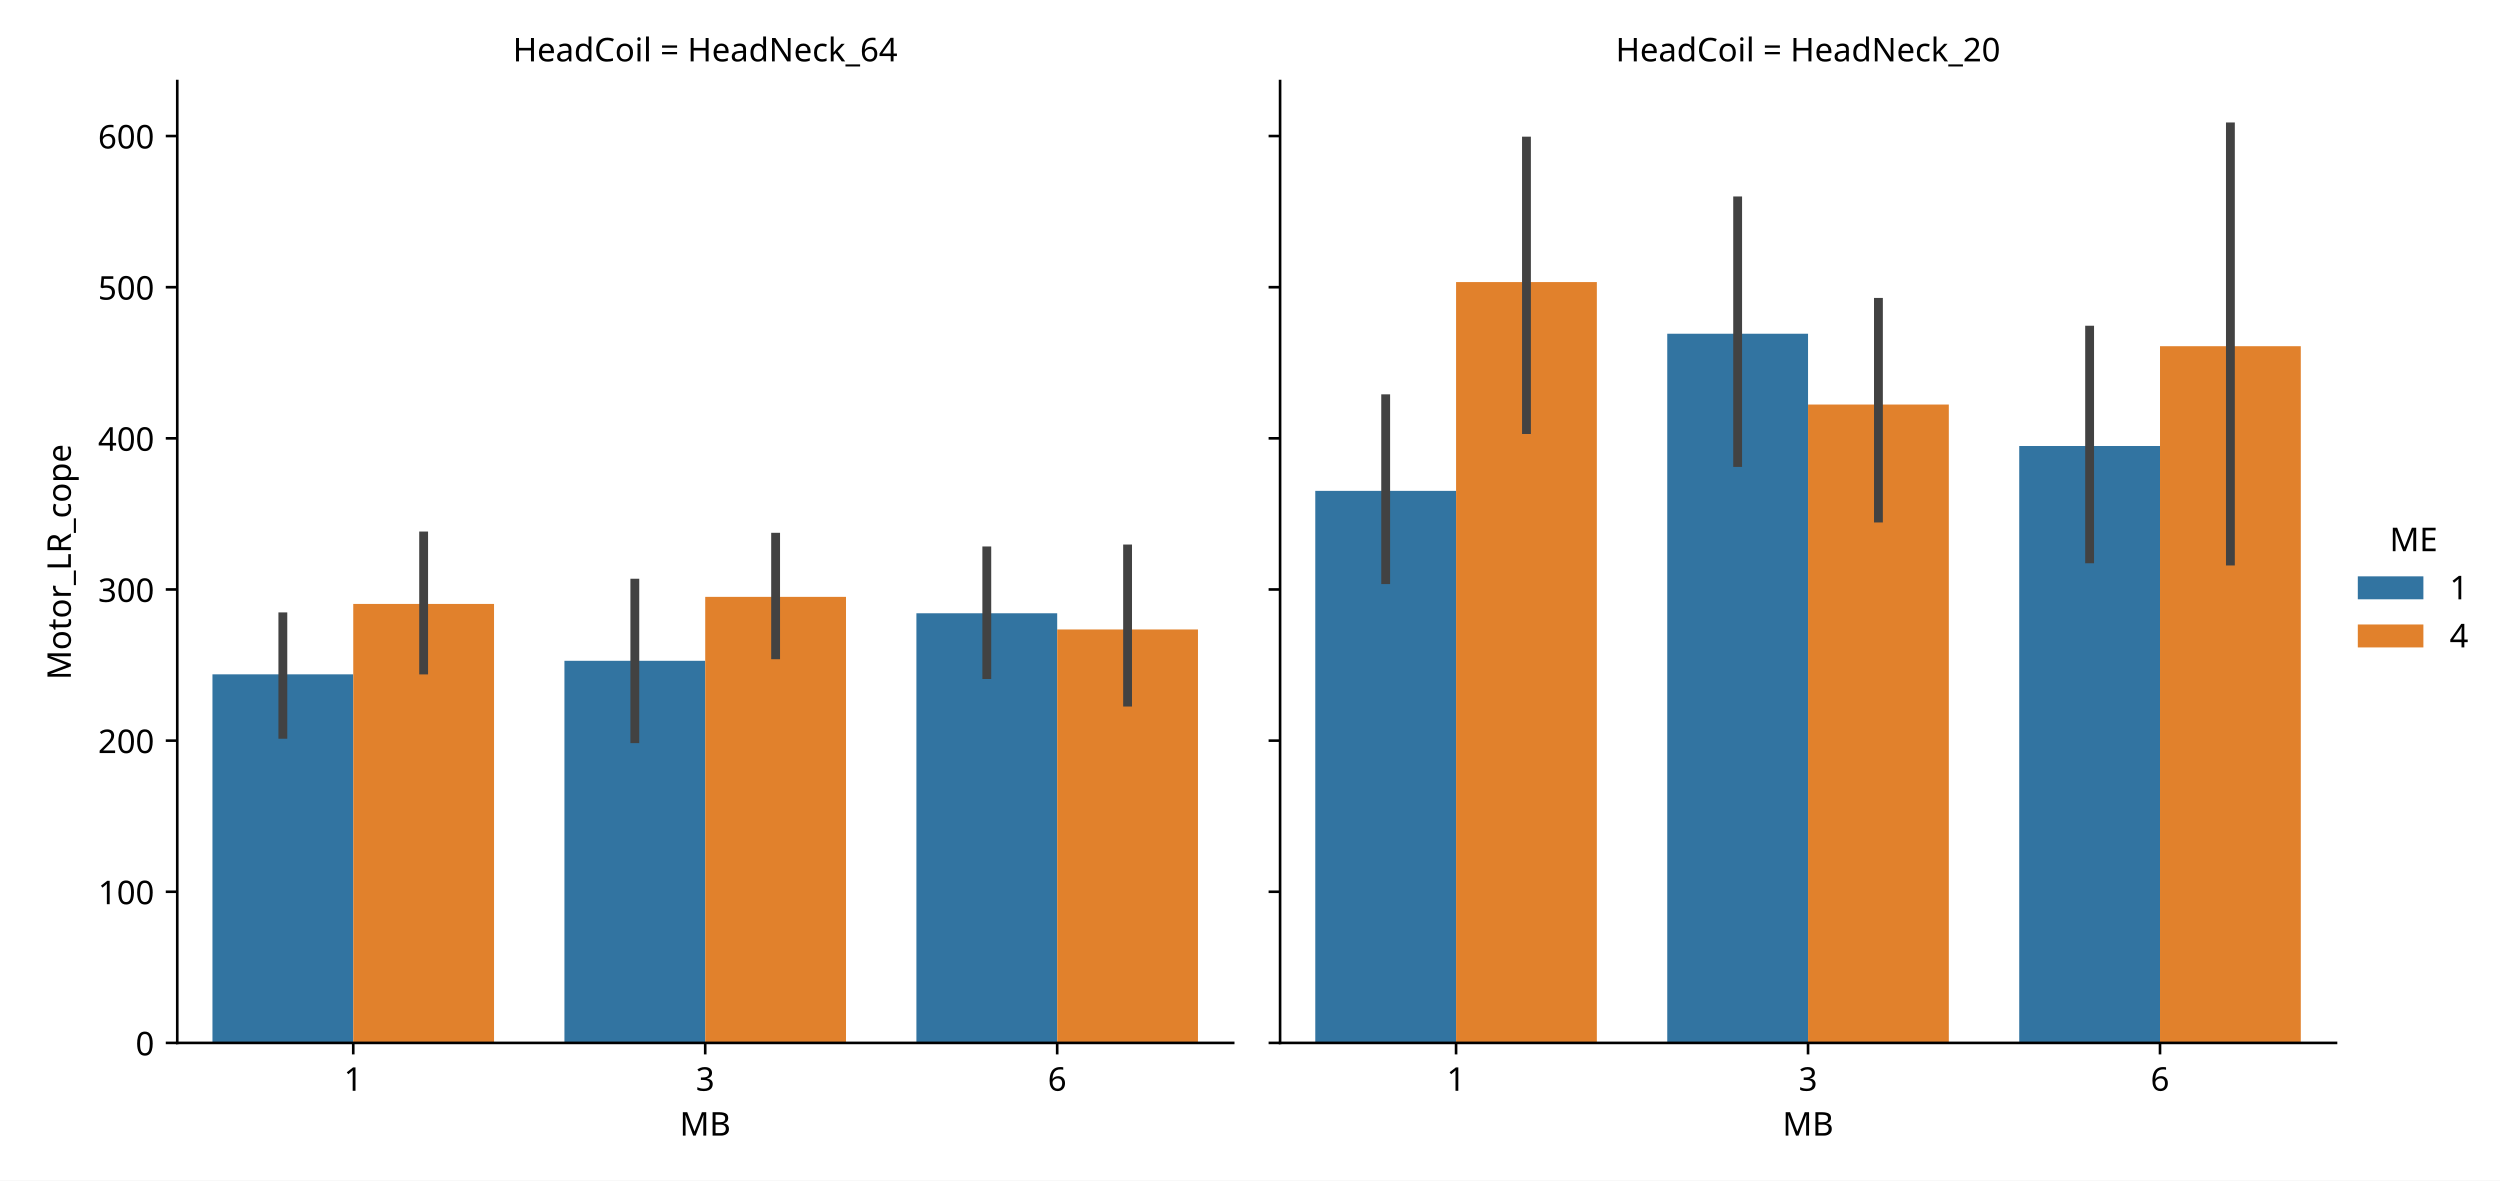
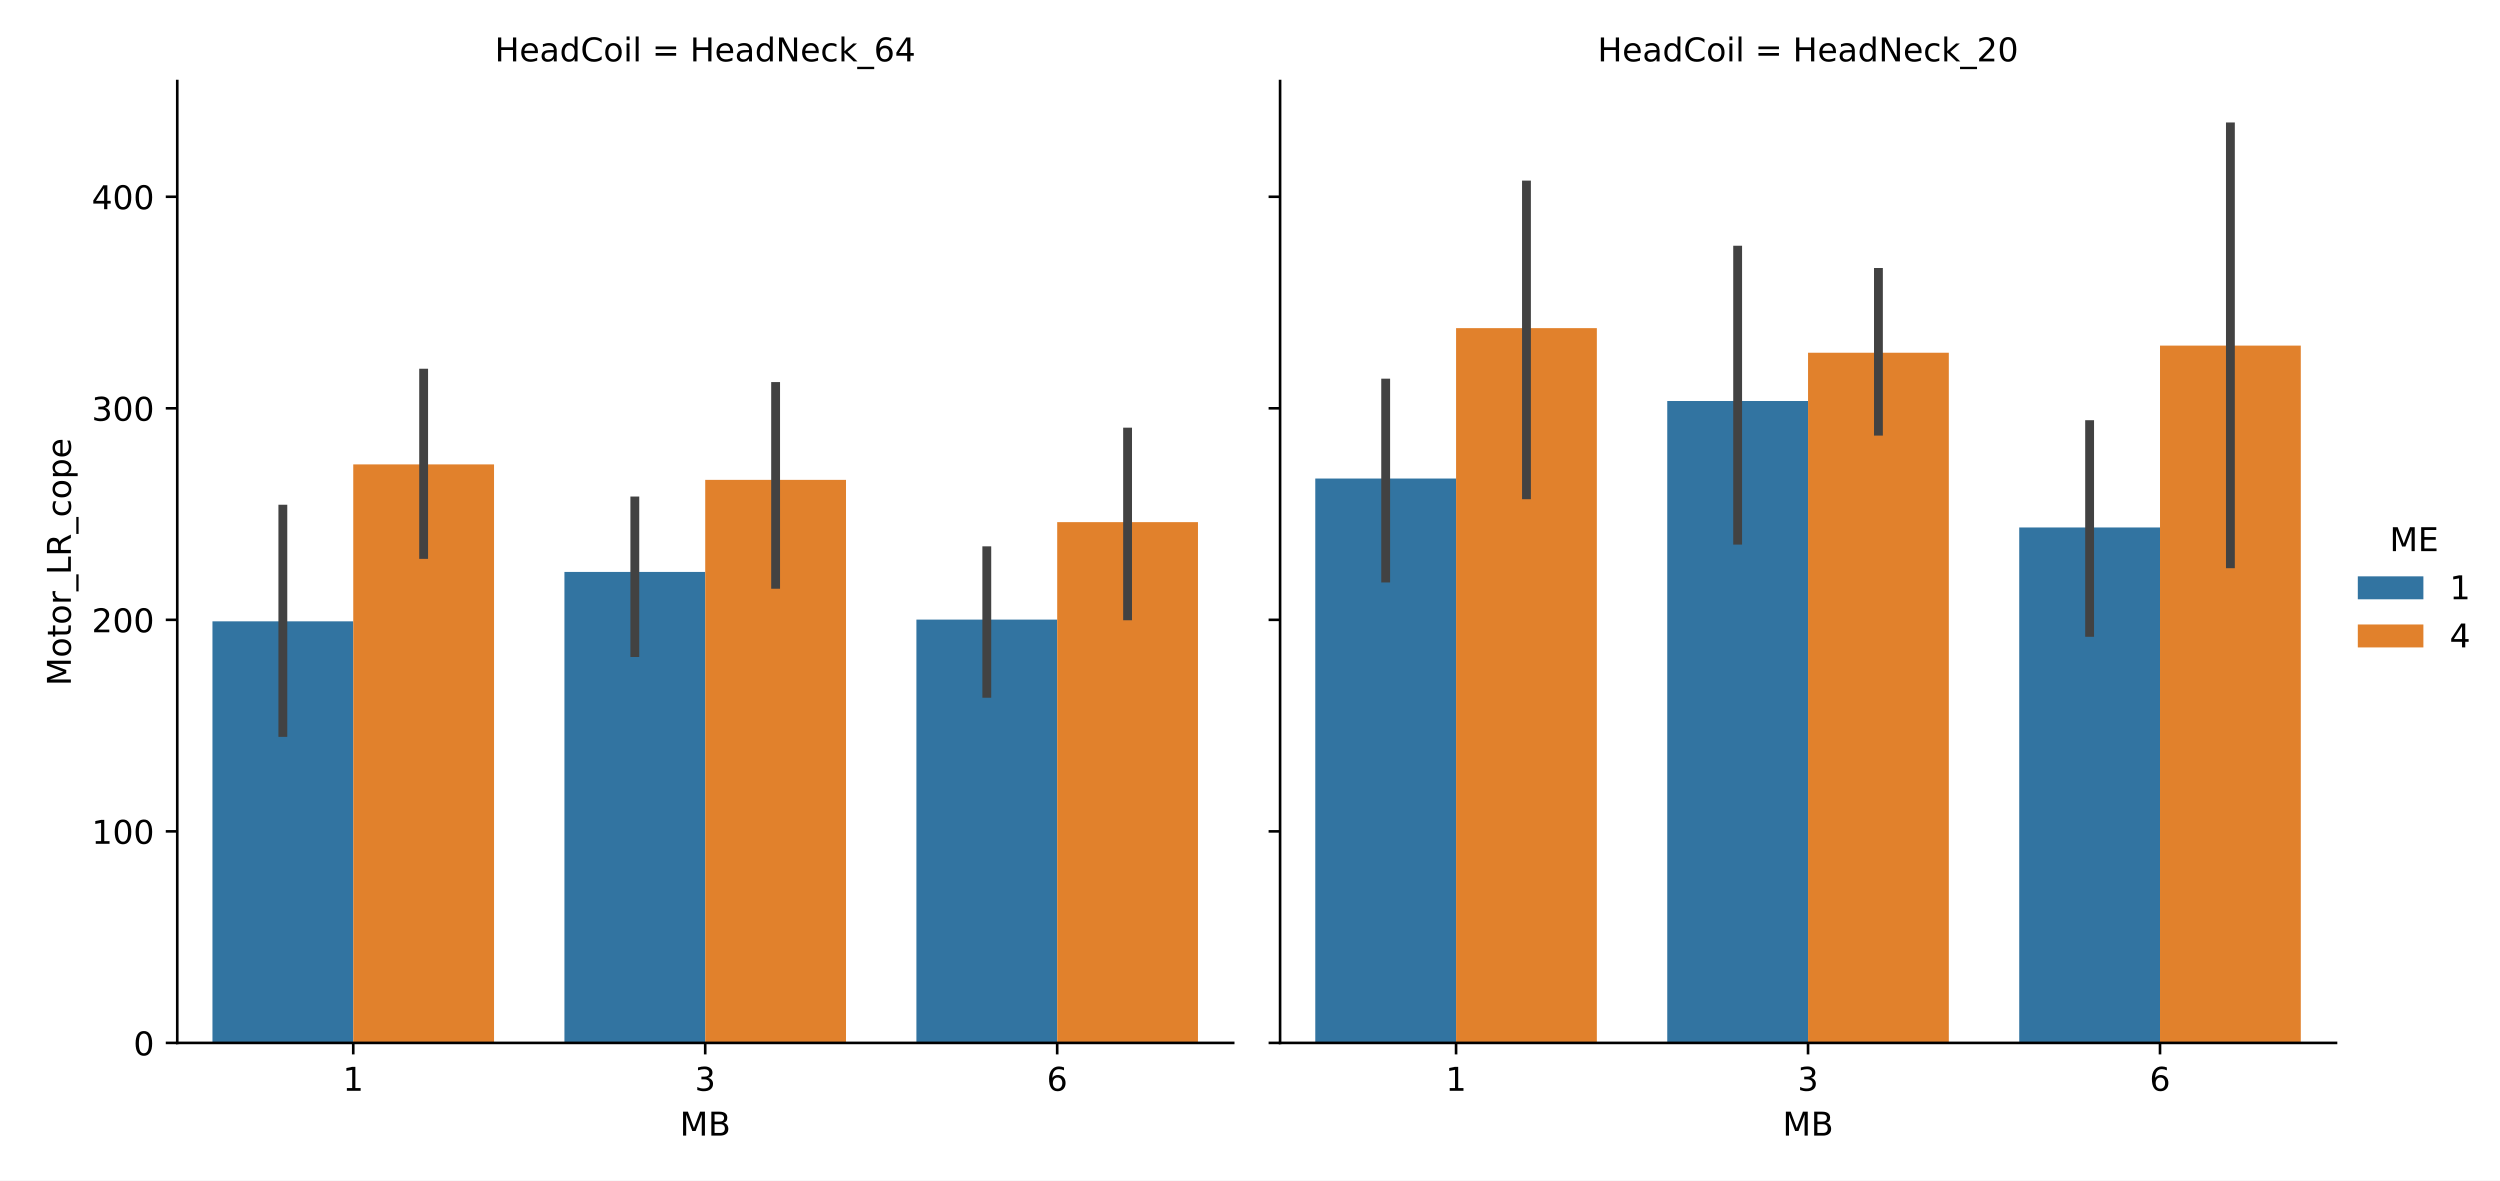
<svg xmlns="http://www.w3.org/2000/svg" xmlns:xlink="http://www.w3.org/1999/xlink" width="762.39pt" height="360pt" viewBox="0 0 762.39 360" version="1.1">
  <defs>
    <style type="text/css">*{stroke-linejoin: round; stroke-linecap: butt}</style>
  </defs>
  <g id="figure_1">
    <g id="patch_1">
      <path d="M 0 360  L 762.39 360  L 762.39 0  L 0 0  z " style="fill: #ffffff" />
    </g>
    <g id="axes_1">
      <g id="patch_2">
        <path d="M 54.056 318.04  L 376.064 318.04  L 376.064 24.72  L 54.056 24.72  z " style="fill: #ffffff" />
      </g>
      <g id="patch_3">
-         <path d="M 64.789 318.04  L 107.724 318.04  L 107.724 205.639  L 64.789 205.639  z " clip-path="url(#pdfa4153650)" style="fill: #3274a1" />
+         <path d="M 64.789 318.04  L 107.724 318.04  L 107.724 189.479  L 64.789 189.479  z " clip-path="url(#pb1e88056b2)" style="fill: #3274a1" />
      </g>
      <g id="patch_4">
-         <path d="M 172.125 318.04  L 215.06 318.04  L 215.06 201.516  L 172.125 201.516  z " clip-path="url(#pdfa4153650)" style="fill: #3274a1" />
+         <path d="M 172.125 318.04  L 215.06 318.04  L 215.06 174.407  L 172.125 174.407  z " clip-path="url(#pb1e88056b2)" style="fill: #3274a1" />
      </g>
      <g id="patch_5">
-         <path d="M 279.461 318.04  L 322.396 318.04  L 322.396 187.013  L 279.461 187.013  z " clip-path="url(#pdfa4153650)" style="fill: #3274a1" />
+         <path d="M 279.461 318.04  L 322.396 318.04  L 322.396 188.946  L 279.461 188.946  z " clip-path="url(#pb1e88056b2)" style="fill: #3274a1" />
      </g>
      <g id="patch_6">
-         <path d="M 107.724 318.04  L 150.658 318.04  L 150.658 184.17  L 107.724 184.17  z " clip-path="url(#pdfa4153650)" style="fill: #e1812c" />
+         <path d="M 107.724 318.04  L 150.658 318.04  L 150.658 141.62  L 107.724 141.62  z " clip-path="url(#pb1e88056b2)" style="fill: #e1812c" />
      </g>
      <g id="patch_7">
-         <path d="M 215.06 318.04  L 257.994 318.04  L 257.994 182.02  L 215.06 182.02  z " clip-path="url(#pdfa4153650)" style="fill: #e1812c" />
+         <path d="M 215.06 318.04  L 257.994 318.04  L 257.994 146.329  L 215.06 146.329  z " clip-path="url(#pb1e88056b2)" style="fill: #e1812c" />
      </g>
      <g id="patch_8">
-         <path d="M 322.396 318.04  L 365.33 318.04  L 365.33 191.964  L 322.396 191.964  z " clip-path="url(#pdfa4153650)" style="fill: #e1812c" />
+         <path d="M 322.396 318.04  L 365.33 318.04  L 365.33 159.228  L 322.396 159.228  z " clip-path="url(#pb1e88056b2)" style="fill: #e1812c" />
      </g>
      <g id="matplotlib.axis_1">
        <g id="xtick_1">
          <g id="line2d_1">
            <defs>
-               <path id="m71ec881786" d="M 0 0  L 0 3.5  " style="stroke: #000000; stroke-width: 0.8" />
+               <path id="md663ac0d89" d="M 0 0  L 0 3.5  " style="stroke: #000000; stroke-width: 0.8" />
            </defs>
            <g>
-               <use xlink:href="#m71ec881786" x="107.724" y="318.04" style="stroke: #000000; stroke-width: 0.8" />
+               <use xlink:href="#md663ac0d89" x="107.724" y="318.04" style="stroke: #000000; stroke-width: 0.8" />
            </g>
          </g>
          <g id="text_1">
-             <text style="font: 10px 'sans-serif'; text-anchor: middle" x="107.724" y="332.638" transform="rotate(-0, 107.7236, 332.6384)">1</text>
+             <text style="font: 10px 'DejaVu Sans', 'Bitstream Vera Sans', 'Computer Modern Sans Serif', 'Lucida Grande', 'Verdana', 'Geneva', 'Lucid', 'Arial', 'Helvetica', 'Avant Garde', sans-serif; text-anchor: middle" x="107.724" y="332.638" transform="rotate(-0 107.7236 332.6384)">1</text>
          </g>
        </g>
        <g id="xtick_2">
          <g id="line2d_2">
            <g>
-               <use xlink:href="#m71ec881786" x="215.06" y="318.04" style="stroke: #000000; stroke-width: 0.8" />
+               <use xlink:href="#md663ac0d89" x="215.06" y="318.04" style="stroke: #000000; stroke-width: 0.8" />
            </g>
          </g>
          <g id="text_2">
-             <text style="font: 10px 'sans-serif'; text-anchor: middle" x="215.06" y="332.638" transform="rotate(-0, 215.0598, 332.6384)">3</text>
+             <text style="font: 10px 'DejaVu Sans', 'Bitstream Vera Sans', 'Computer Modern Sans Serif', 'Lucida Grande', 'Verdana', 'Geneva', 'Lucid', 'Arial', 'Helvetica', 'Avant Garde', sans-serif; text-anchor: middle" x="215.06" y="332.638" transform="rotate(-0 215.0598 332.6384)">3</text>
          </g>
        </g>
        <g id="xtick_3">
          <g id="line2d_3">
            <g>
-               <use xlink:href="#m71ec881786" x="322.396" y="318.04" style="stroke: #000000; stroke-width: 0.8" />
+               <use xlink:href="#md663ac0d89" x="322.396" y="318.04" style="stroke: #000000; stroke-width: 0.8" />
            </g>
          </g>
          <g id="text_3">
-             <text style="font: 10px 'sans-serif'; text-anchor: middle" x="322.396" y="332.638" transform="rotate(-0, 322.3959, 332.6384)">6</text>
+             <text style="font: 10px 'DejaVu Sans', 'Bitstream Vera Sans', 'Computer Modern Sans Serif', 'Lucida Grande', 'Verdana', 'Geneva', 'Lucid', 'Arial', 'Helvetica', 'Avant Garde', sans-serif; text-anchor: middle" x="322.396" y="332.638" transform="rotate(-0 322.3959 332.6384)">6</text>
          </g>
        </g>
        <g id="text_4">
-           <text style="font: 10px 'sans-serif'; text-anchor: middle" x="215.06" y="346.317" transform="rotate(-0, 215.0598, 346.3166)">MB</text>
+           <text style="font: 10px 'DejaVu Sans', 'Bitstream Vera Sans', 'Computer Modern Sans Serif', 'Lucida Grande', 'Verdana', 'Geneva', 'Lucid', 'Arial', 'Helvetica', 'Avant Garde', sans-serif; text-anchor: middle" x="215.06" y="346.317" transform="rotate(-0 215.0598 346.3166)">MB</text>
        </g>
      </g>
      <g id="matplotlib.axis_2">
        <g id="ytick_1">
          <g id="line2d_4">
            <defs>
-               <path id="me597e75878" d="M 0 0  L -3.5 0  " style="stroke: #000000; stroke-width: 0.8" />
+               <path id="m8b367842be" d="M 0 0  L -3.5 0  " style="stroke: #000000; stroke-width: 0.8" />
            </defs>
            <g>
-               <use xlink:href="#me597e75878" x="54.056" y="318.04" style="stroke: #000000; stroke-width: 0.8" />
+               <use xlink:href="#m8b367842be" x="54.056" y="318.04" style="stroke: #000000; stroke-width: 0.8" />
            </g>
          </g>
          <g id="text_5">
-             <text style="font: 10px 'sans-serif'; text-anchor: end" x="47.056" y="321.839" transform="rotate(-0, 47.05557, 321.8392)">0</text>
+             <text style="font: 10px 'DejaVu Sans', 'Bitstream Vera Sans', 'Computer Modern Sans Serif', 'Lucida Grande', 'Verdana', 'Geneva', 'Lucid', 'Arial', 'Helvetica', 'Avant Garde', sans-serif; text-anchor: end" x="47.056" y="321.839" transform="rotate(-0 47.05557 321.8392)">0</text>
          </g>
        </g>
        <g id="ytick_2">
          <g id="line2d_5">
            <g>
-               <use xlink:href="#me597e75878" x="54.056" y="271.948" style="stroke: #000000; stroke-width: 0.8" />
+               <use xlink:href="#m8b367842be" x="54.056" y="253.532" style="stroke: #000000; stroke-width: 0.8" />
            </g>
          </g>
          <g id="text_6">
-             <text style="font: 10px 'sans-serif'; text-anchor: end" x="47.056" y="275.747" transform="rotate(-0, 47.05557, 275.7474)">100</text>
+             <text style="font: 10px 'DejaVu Sans', 'Bitstream Vera Sans', 'Computer Modern Sans Serif', 'Lucida Grande', 'Verdana', 'Geneva', 'Lucid', 'Arial', 'Helvetica', 'Avant Garde', sans-serif; text-anchor: end" x="47.056" y="257.331" transform="rotate(-0 47.05557 257.3307)">100</text>
          </g>
        </g>
        <g id="ytick_3">
          <g id="line2d_6">
            <g>
-               <use xlink:href="#me597e75878" x="54.056" y="225.856" style="stroke: #000000; stroke-width: 0.8" />
+               <use xlink:href="#m8b367842be" x="54.056" y="189.023" style="stroke: #000000; stroke-width: 0.8" />
            </g>
          </g>
          <g id="text_7">
-             <text style="font: 10px 'sans-serif'; text-anchor: end" x="47.056" y="229.656" transform="rotate(-0, 47.05557, 229.6556)">200</text>
+             <text style="font: 10px 'DejaVu Sans', 'Bitstream Vera Sans', 'Computer Modern Sans Serif', 'Lucida Grande', 'Verdana', 'Geneva', 'Lucid', 'Arial', 'Helvetica', 'Avant Garde', sans-serif; text-anchor: end" x="47.056" y="192.822" transform="rotate(-0 47.05557 192.8223)">200</text>
          </g>
        </g>
        <g id="ytick_4">
          <g id="line2d_7">
            <g>
-               <use xlink:href="#me597e75878" x="54.056" y="179.765" style="stroke: #000000; stroke-width: 0.8" />
+               <use xlink:href="#m8b367842be" x="54.056" y="124.515" style="stroke: #000000; stroke-width: 0.8" />
            </g>
          </g>
          <g id="text_8">
-             <text style="font: 10px 'sans-serif'; text-anchor: end" x="47.056" y="183.564" transform="rotate(-0, 47.05557, 183.5638)">300</text>
+             <text style="font: 10px 'DejaVu Sans', 'Bitstream Vera Sans', 'Computer Modern Sans Serif', 'Lucida Grande', 'Verdana', 'Geneva', 'Lucid', 'Arial', 'Helvetica', 'Avant Garde', sans-serif; text-anchor: end" x="47.056" y="128.314" transform="rotate(-0 47.05557 128.3138)">300</text>
          </g>
        </g>
        <g id="ytick_5">
          <g id="line2d_8">
            <g>
-               <use xlink:href="#me597e75878" x="54.056" y="133.673" style="stroke: #000000; stroke-width: 0.8" />
+               <use xlink:href="#m8b367842be" x="54.056" y="60.006" style="stroke: #000000; stroke-width: 0.8" />
            </g>
          </g>
          <g id="text_9">
-             <text style="font: 10px 'sans-serif'; text-anchor: end" x="47.056" y="137.472" transform="rotate(-0, 47.05557, 137.472)">400</text>
-           </g>
-         </g>
-         <g id="ytick_6">
-           <g id="line2d_9">
-             <g>
-               <use xlink:href="#me597e75878" x="54.056" y="87.581" style="stroke: #000000; stroke-width: 0.8" />
-             </g>
-           </g>
-           <g id="text_10">
-             <text style="font: 10px 'sans-serif'; text-anchor: end" x="47.056" y="91.38" transform="rotate(-0, 47.05557, 91.3802)">500</text>
-           </g>
-         </g>
-         <g id="ytick_7">
-           <g id="line2d_10">
-             <g>
-               <use xlink:href="#me597e75878" x="54.056" y="41.489" style="stroke: #000000; stroke-width: 0.8" />
-             </g>
-           </g>
-           <g id="text_11">
-             <text style="font: 10px 'sans-serif'; text-anchor: end" x="47.056" y="45.288" transform="rotate(-0, 47.05557, 45.2884)">600</text>
-           </g>
-         </g>
-         <g id="text_12">
-           <text style="font: 10px 'sans-serif'; text-anchor: middle" x="21.61" y="171.38" transform="rotate(-90, 21.61026, 171.38)">Motor_LR_cope</text>
-         </g>
+             <text style="font: 10px 'DejaVu Sans', 'Bitstream Vera Sans', 'Computer Modern Sans Serif', 'Lucida Grande', 'Verdana', 'Geneva', 'Lucid', 'Arial', 'Helvetica', 'Avant Garde', sans-serif; text-anchor: end" x="47.056" y="63.805" transform="rotate(-0 47.05557 63.80534)">400</text>
+           </g>
+         </g>
+         <g id="text_10">
+           <text style="font: 10px 'DejaVu Sans', 'Bitstream Vera Sans', 'Computer Modern Sans Serif', 'Lucida Grande', 'Verdana', 'Geneva', 'Lucid', 'Arial', 'Helvetica', 'Avant Garde', sans-serif; text-anchor: middle" x="21.61" y="171.38" transform="rotate(-90 21.61026 171.38)">Motor_LR_cope</text>
+         </g>
+       </g>
+       <g id="line2d_9">
+         <path d="M 86.256 223.371  L 86.256 155.28  " clip-path="url(#pb1e88056b2)" style="fill: none; stroke: #424242; stroke-width: 2.7; stroke-linecap: square" />
+       </g>
+       <g id="line2d_10">
+         <path d="M 193.593 199.011  L 193.593 152.762  " clip-path="url(#pb1e88056b2)" style="fill: none; stroke: #424242; stroke-width: 2.7; stroke-linecap: square" />
      </g>
      <g id="line2d_11">
-         <path d="M 86.256 223.937  L 86.256 188.099  " clip-path="url(#pdfa4153650)" style="fill: none; stroke: #424242; stroke-width: 2.7; stroke-linecap: square" />
+         <path d="M 300.929 211.432  L 300.929 167.965  " clip-path="url(#pb1e88056b2)" style="fill: none; stroke: #424242; stroke-width: 2.7; stroke-linecap: square" />
      </g>
      <g id="line2d_12">
-         <path d="M 193.593 225.275  L 193.593 177.847  " clip-path="url(#pdfa4153650)" style="fill: none; stroke: #424242; stroke-width: 2.7; stroke-linecap: square" />
+         <path d="M 129.191 169.085  L 129.191 113.79  " clip-path="url(#pb1e88056b2)" style="fill: none; stroke: #424242; stroke-width: 2.7; stroke-linecap: square" />
      </g>
      <g id="line2d_13">
-         <path d="M 300.929 205.713  L 300.929 167.997  " clip-path="url(#pdfa4153650)" style="fill: none; stroke: #424242; stroke-width: 2.7; stroke-linecap: square" />
+         <path d="M 236.527 178.183  L 236.527 117.871  " clip-path="url(#pb1e88056b2)" style="fill: none; stroke: #424242; stroke-width: 2.7; stroke-linecap: square" />
      </g>
      <g id="line2d_14">
-         <path d="M 129.191 204.312  L 129.191 163.44  " clip-path="url(#pdfa4153650)" style="fill: none; stroke: #424242; stroke-width: 2.7; stroke-linecap: square" />
-       </g>
-       <g id="line2d_15">
-         <path d="M 236.527 199.679  L 236.527 163.824  " clip-path="url(#pdfa4153650)" style="fill: none; stroke: #424242; stroke-width: 2.7; stroke-linecap: square" />
-       </g>
-       <g id="line2d_16">
-         <path d="M 343.863 214.121  L 343.863 167.41  " clip-path="url(#pdfa4153650)" style="fill: none; stroke: #424242; stroke-width: 2.7; stroke-linecap: square" />
+         <path d="M 343.863 187.807  L 343.863 131.777  " clip-path="url(#pb1e88056b2)" style="fill: none; stroke: #424242; stroke-width: 2.7; stroke-linecap: square" />
      </g>
      <g id="patch_9">
        <path d="M 54.056 318.04  L 54.056 24.72  " style="fill: none; stroke: #000000; stroke-width: 0.8; stroke-linejoin: miter; stroke-linecap: square" />
      </g>
      <g id="patch_10">
        <path d="M 54.056 318.04  L 376.064 318.04  " style="fill: none; stroke: #000000; stroke-width: 0.8; stroke-linejoin: miter; stroke-linecap: square" />
      </g>
-       <g id="text_13">
-         <text style="font: 10px 'sans-serif'; text-anchor: middle" x="215.06" y="18.72" transform="rotate(-0, 215.0598, 18.72)">HeadCoil = HeadNeck_64</text>
+       <g id="text_11">
+         <text style="font: 10px 'DejaVu Sans', 'Bitstream Vera Sans', 'Computer Modern Sans Serif', 'Lucida Grande', 'Verdana', 'Geneva', 'Lucid', 'Arial', 'Helvetica', 'Avant Garde', sans-serif; text-anchor: middle" x="215.06" y="18.72" transform="rotate(-0 215.0598 18.72)">HeadCoil = HeadNeck_64</text>
      </g>
    </g>
    <g id="axes_2">
      <g id="patch_11">
        <path d="M 390.368 318.04  L 712.376 318.04  L 712.376 24.72  L 390.368 24.72  z " style="fill: #ffffff" />
      </g>
      <g id="patch_12">
-         <path d="M 401.101 318.04  L 444.036 318.04  L 444.036 149.7  L 401.101 149.7  z " clip-path="url(#p686f244714)" style="fill: #3274a1" />
+         <path d="M 401.101 318.04  L 444.036 318.04  L 444.036 145.921  L 401.101 145.921  z " clip-path="url(#p1d9952c942)" style="fill: #3274a1" />
      </g>
      <g id="patch_13">
-         <path d="M 508.437 318.04  L 551.372 318.04  L 551.372 101.782  L 508.437 101.782  z " clip-path="url(#p686f244714)" style="fill: #3274a1" />
+         <path d="M 508.437 318.04  L 551.372 318.04  L 551.372 122.292  L 508.437 122.292  z " clip-path="url(#p1d9952c942)" style="fill: #3274a1" />
      </g>
      <g id="patch_14">
-         <path d="M 615.774 318.04  L 658.708 318.04  L 658.708 136.012  L 615.774 136.012  z " clip-path="url(#p686f244714)" style="fill: #3274a1" />
+         <path d="M 615.774 318.04  L 658.708 318.04  L 658.708 160.86  L 615.774 160.86  z " clip-path="url(#p1d9952c942)" style="fill: #3274a1" />
      </g>
      <g id="patch_15">
-         <path d="M 444.036 318.04  L 486.97 318.04  L 486.97 86.018  L 444.036 86.018  z " clip-path="url(#p686f244714)" style="fill: #e1812c" />
+         <path d="M 444.036 318.04  L 486.97 318.04  L 486.97 100.075  L 444.036 100.075  z " clip-path="url(#p1d9952c942)" style="fill: #e1812c" />
      </g>
      <g id="patch_16">
-         <path d="M 551.372 318.04  L 594.306 318.04  L 594.306 123.367  L 551.372 123.367  z " clip-path="url(#p686f244714)" style="fill: #e1812c" />
+         <path d="M 551.372 318.04  L 594.306 318.04  L 594.306 107.559  L 551.372 107.559  z " clip-path="url(#p1d9952c942)" style="fill: #e1812c" />
      </g>
      <g id="patch_17">
-         <path d="M 658.708 318.04  L 701.642 318.04  L 701.642 105.583  L 658.708 105.583  z " clip-path="url(#p686f244714)" style="fill: #e1812c" />
+         <path d="M 658.708 318.04  L 701.642 318.04  L 701.642 105.395  L 658.708 105.395  z " clip-path="url(#p1d9952c942)" style="fill: #e1812c" />
      </g>
      <g id="matplotlib.axis_3">
        <g id="xtick_4">
+           <g id="line2d_15">
+             <g>
+               <use xlink:href="#md663ac0d89" x="444.036" y="318.04" style="stroke: #000000; stroke-width: 0.8" />
+             </g>
+           </g>
+           <g id="text_12">
+             <text style="font: 10px 'DejaVu Sans', 'Bitstream Vera Sans', 'Computer Modern Sans Serif', 'Lucida Grande', 'Verdana', 'Geneva', 'Lucid', 'Arial', 'Helvetica', 'Avant Garde', sans-serif; text-anchor: middle" x="444.036" y="332.638" transform="rotate(-0 444.0358 332.6384)">1</text>
+           </g>
+         </g>
+         <g id="xtick_5">
+           <g id="line2d_16">
+             <g>
+               <use xlink:href="#md663ac0d89" x="551.372" y="318.04" style="stroke: #000000; stroke-width: 0.8" />
+             </g>
+           </g>
+           <g id="text_13">
+             <text style="font: 10px 'DejaVu Sans', 'Bitstream Vera Sans', 'Computer Modern Sans Serif', 'Lucida Grande', 'Verdana', 'Geneva', 'Lucid', 'Arial', 'Helvetica', 'Avant Garde', sans-serif; text-anchor: middle" x="551.372" y="332.638" transform="rotate(-0 551.3719 332.6384)">3</text>
+           </g>
+         </g>
+         <g id="xtick_6">
          <g id="line2d_17">
            <g>
-               <use xlink:href="#m71ec881786" x="444.036" y="318.04" style="stroke: #000000; stroke-width: 0.8" />
+               <use xlink:href="#md663ac0d89" x="658.708" y="318.04" style="stroke: #000000; stroke-width: 0.8" />
            </g>
          </g>
          <g id="text_14">
-             <text style="font: 10px 'sans-serif'; text-anchor: middle" x="444.036" y="332.638" transform="rotate(-0, 444.0358, 332.6384)">1</text>
-           </g>
-         </g>
-         <g id="xtick_5">
+             <text style="font: 10px 'DejaVu Sans', 'Bitstream Vera Sans', 'Computer Modern Sans Serif', 'Lucida Grande', 'Verdana', 'Geneva', 'Lucid', 'Arial', 'Helvetica', 'Avant Garde', sans-serif; text-anchor: middle" x="658.708" y="332.638" transform="rotate(-0 658.708 332.6384)">6</text>
+           </g>
+         </g>
+         <g id="text_15">
+           <text style="font: 10px 'DejaVu Sans', 'Bitstream Vera Sans', 'Computer Modern Sans Serif', 'Lucida Grande', 'Verdana', 'Geneva', 'Lucid', 'Arial', 'Helvetica', 'Avant Garde', sans-serif; text-anchor: middle" x="551.372" y="346.317" transform="rotate(-0 551.3719 346.3166)">MB</text>
+         </g>
+       </g>
+       <g id="matplotlib.axis_4">
+         <g id="ytick_6">
          <g id="line2d_18">
            <g>
-               <use xlink:href="#m71ec881786" x="551.372" y="318.04" style="stroke: #000000; stroke-width: 0.8" />
-             </g>
-           </g>
-           <g id="text_15">
-             <text style="font: 10px 'sans-serif'; text-anchor: middle" x="551.372" y="332.638" transform="rotate(-0, 551.3719, 332.6384)">3</text>
-           </g>
-         </g>
-         <g id="xtick_6">
+               <use xlink:href="#m8b367842be" x="390.368" y="318.04" style="stroke: #000000; stroke-width: 0.8" />
+             </g>
+           </g>
+         </g>
+         <g id="ytick_7">
          <g id="line2d_19">
            <g>
-               <use xlink:href="#m71ec881786" x="658.708" y="318.04" style="stroke: #000000; stroke-width: 0.8" />
-             </g>
-           </g>
-           <g id="text_16">
-             <text style="font: 10px 'sans-serif'; text-anchor: middle" x="658.708" y="332.638" transform="rotate(-0, 658.708, 332.6384)">6</text>
-           </g>
-         </g>
-         <g id="text_17">
-           <text style="font: 10px 'sans-serif'; text-anchor: middle" x="551.372" y="346.317" transform="rotate(-0, 551.3719, 346.3166)">MB</text>
-         </g>
-       </g>
-       <g id="matplotlib.axis_4">
+               <use xlink:href="#m8b367842be" x="390.368" y="253.532" style="stroke: #000000; stroke-width: 0.8" />
+             </g>
+           </g>
+         </g>
        <g id="ytick_8">
          <g id="line2d_20">
            <g>
-               <use xlink:href="#me597e75878" x="390.368" y="318.04" style="stroke: #000000; stroke-width: 0.8" />
+               <use xlink:href="#m8b367842be" x="390.368" y="189.023" style="stroke: #000000; stroke-width: 0.8" />
            </g>
          </g>
        </g>
        <g id="ytick_9">
          <g id="line2d_21">
            <g>
-               <use xlink:href="#me597e75878" x="390.368" y="271.948" style="stroke: #000000; stroke-width: 0.8" />
+               <use xlink:href="#m8b367842be" x="390.368" y="124.515" style="stroke: #000000; stroke-width: 0.8" />
            </g>
          </g>
        </g>
        <g id="ytick_10">
          <g id="line2d_22">
            <g>
-               <use xlink:href="#me597e75878" x="390.368" y="225.856" style="stroke: #000000; stroke-width: 0.8" />
-             </g>
-           </g>
-         </g>
-         <g id="ytick_11">
-           <g id="line2d_23">
-             <g>
-               <use xlink:href="#me597e75878" x="390.368" y="179.765" style="stroke: #000000; stroke-width: 0.8" />
-             </g>
-           </g>
-         </g>
-         <g id="ytick_12">
-           <g id="line2d_24">
-             <g>
-               <use xlink:href="#me597e75878" x="390.368" y="133.673" style="stroke: #000000; stroke-width: 0.8" />
-             </g>
-           </g>
-         </g>
-         <g id="ytick_13">
-           <g id="line2d_25">
-             <g>
-               <use xlink:href="#me597e75878" x="390.368" y="87.581" style="stroke: #000000; stroke-width: 0.8" />
-             </g>
-           </g>
-         </g>
-         <g id="ytick_14">
-           <g id="line2d_26">
-             <g>
-               <use xlink:href="#me597e75878" x="390.368" y="41.489" style="stroke: #000000; stroke-width: 0.8" />
-             </g>
-           </g>
-         </g>
+               <use xlink:href="#m8b367842be" x="390.368" y="60.006" style="stroke: #000000; stroke-width: 0.8" />
+             </g>
+           </g>
+         </g>
+       </g>
+       <g id="line2d_23">
+         <path d="M 422.569 176.275  L 422.569 116.828  " clip-path="url(#p1d9952c942)" style="fill: none; stroke: #424242; stroke-width: 2.7; stroke-linecap: square" />
+       </g>
+       <g id="line2d_24">
+         <path d="M 529.905 164.738  L 529.905 76.279  " clip-path="url(#p1d9952c942)" style="fill: none; stroke: #424242; stroke-width: 2.7; stroke-linecap: square" />
+       </g>
+       <g id="line2d_25">
+         <path d="M 637.241 192.839  L 637.241 129.488  " clip-path="url(#p1d9952c942)" style="fill: none; stroke: #424242; stroke-width: 2.7; stroke-linecap: square" />
+       </g>
+       <g id="line2d_26">
+         <path d="M 465.503 150.877  L 465.503 56.433  " clip-path="url(#p1d9952c942)" style="fill: none; stroke: #424242; stroke-width: 2.7; stroke-linecap: square" />
      </g>
      <g id="line2d_27">
-         <path d="M 422.569 176.767  L 422.569 121.613  " clip-path="url(#p686f244714)" style="fill: none; stroke: #424242; stroke-width: 2.7; stroke-linecap: square" />
+         <path d="M 572.839 131.499  L 572.839 83.085  " clip-path="url(#p1d9952c942)" style="fill: none; stroke: #424242; stroke-width: 2.7; stroke-linecap: square" />
      </g>
      <g id="line2d_28">
-         <path d="M 529.905 141.04  L 529.905 61.266  " clip-path="url(#p686f244714)" style="fill: none; stroke: #424242; stroke-width: 2.7; stroke-linecap: square" />
-       </g>
-       <g id="line2d_29">
-         <path d="M 637.241 170.412  L 637.241 100.678  " clip-path="url(#p686f244714)" style="fill: none; stroke: #424242; stroke-width: 2.7; stroke-linecap: square" />
-       </g>
-       <g id="line2d_30">
-         <path d="M 465.503 130.993  L 465.503 43.022  " clip-path="url(#p686f244714)" style="fill: none; stroke: #424242; stroke-width: 2.7; stroke-linecap: square" />
-       </g>
-       <g id="line2d_31">
-         <path d="M 572.839 157.989  L 572.839 92.214  " clip-path="url(#p686f244714)" style="fill: none; stroke: #424242; stroke-width: 2.7; stroke-linecap: square" />
-       </g>
-       <g id="line2d_32">
-         <path d="M 680.175 171.101  L 680.175 38.688  " clip-path="url(#p686f244714)" style="fill: none; stroke: #424242; stroke-width: 2.7; stroke-linecap: square" />
+         <path d="M 680.175 171.917  L 680.175 38.688  " clip-path="url(#p1d9952c942)" style="fill: none; stroke: #424242; stroke-width: 2.7; stroke-linecap: square" />
      </g>
      <g id="patch_18">
        <path d="M 390.368 318.04  L 390.368 24.72  " style="fill: none; stroke: #000000; stroke-width: 0.8; stroke-linejoin: miter; stroke-linecap: square" />
      </g>
      <g id="patch_19">
        <path d="M 390.368 318.04  L 712.376 318.04  " style="fill: none; stroke: #000000; stroke-width: 0.8; stroke-linejoin: miter; stroke-linecap: square" />
      </g>
-       <g id="text_18">
-         <text style="font: 10px 'sans-serif'; text-anchor: middle" x="551.372" y="18.72" transform="rotate(-0, 551.3719, 18.72)">HeadCoil = HeadNeck_20</text>
+       <g id="text_16">
+         <text style="font: 10px 'DejaVu Sans', 'Bitstream Vera Sans', 'Computer Modern Sans Serif', 'Lucida Grande', 'Verdana', 'Geneva', 'Lucid', 'Arial', 'Helvetica', 'Avant Garde', sans-serif; text-anchor: middle" x="551.372" y="18.72" transform="rotate(-0 551.3719 18.72)">HeadCoil = HeadNeck_20</text>
      </g>
    </g>
    <g id="legend_1">
-       <g id="text_19">
-         <text style="font: 10px 'sans-serif'; text-anchor: start" x="728.735" y="168.081" transform="rotate(-0, 728.7353, 168.0813)">ME</text>
+       <g id="text_17">
+         <text style="font: 10px 'DejaVu Sans', 'Bitstream Vera Sans', 'Computer Modern Sans Serif', 'Lucida Grande', 'Verdana', 'Geneva', 'Lucid', 'Arial', 'Helvetica', 'Avant Garde', sans-serif; text-anchor: start" x="728.735" y="168.081" transform="rotate(-0 728.7353 168.0813)">ME</text>
      </g>
      <g id="patch_20">
        <path d="M 719.028 182.759  L 739.028 182.759  L 739.028 175.759  L 719.028 175.759  z " style="fill: #3274a1" />
      </g>
-       <g id="text_20">
-         <text style="font: 10px 'sans-serif'; text-anchor: start" x="747.028" y="182.759" transform="rotate(-0, 747.0275, 182.7594)">1</text>
+       <g id="text_18">
+         <text style="font: 10px 'DejaVu Sans', 'Bitstream Vera Sans', 'Computer Modern Sans Serif', 'Lucida Grande', 'Verdana', 'Geneva', 'Lucid', 'Arial', 'Helvetica', 'Avant Garde', sans-serif; text-anchor: start" x="747.028" y="182.759" transform="rotate(-0 747.0275 182.7594)">1</text>
      </g>
      <g id="patch_21">
        <path d="M 719.028 197.438  L 739.028 197.438  L 739.028 190.438  L 719.028 190.438  z " style="fill: #e1812c" />
      </g>
-       <g id="text_21">
-         <text style="font: 10px 'sans-serif'; text-anchor: start" x="747.028" y="197.438" transform="rotate(-0, 747.0275, 197.4375)">4</text>
+       <g id="text_19">
+         <text style="font: 10px 'DejaVu Sans', 'Bitstream Vera Sans', 'Computer Modern Sans Serif', 'Lucida Grande', 'Verdana', 'Geneva', 'Lucid', 'Arial', 'Helvetica', 'Avant Garde', sans-serif; text-anchor: start" x="747.028" y="197.438" transform="rotate(-0 747.0275 197.4375)">4</text>
      </g>
    </g>
  </g>
  <defs>
-     <clipPath id="pdfa4153650">
+     <clipPath id="pb1e88056b2">
      <rect x="54.056" y="24.72" width="322.008" height="293.32" />
    </clipPath>
-     <clipPath id="p686f244714">
+     <clipPath id="p1d9952c942">
      <rect x="390.368" y="24.72" width="322.008" height="293.32" />
    </clipPath>
  </defs>
</svg>
